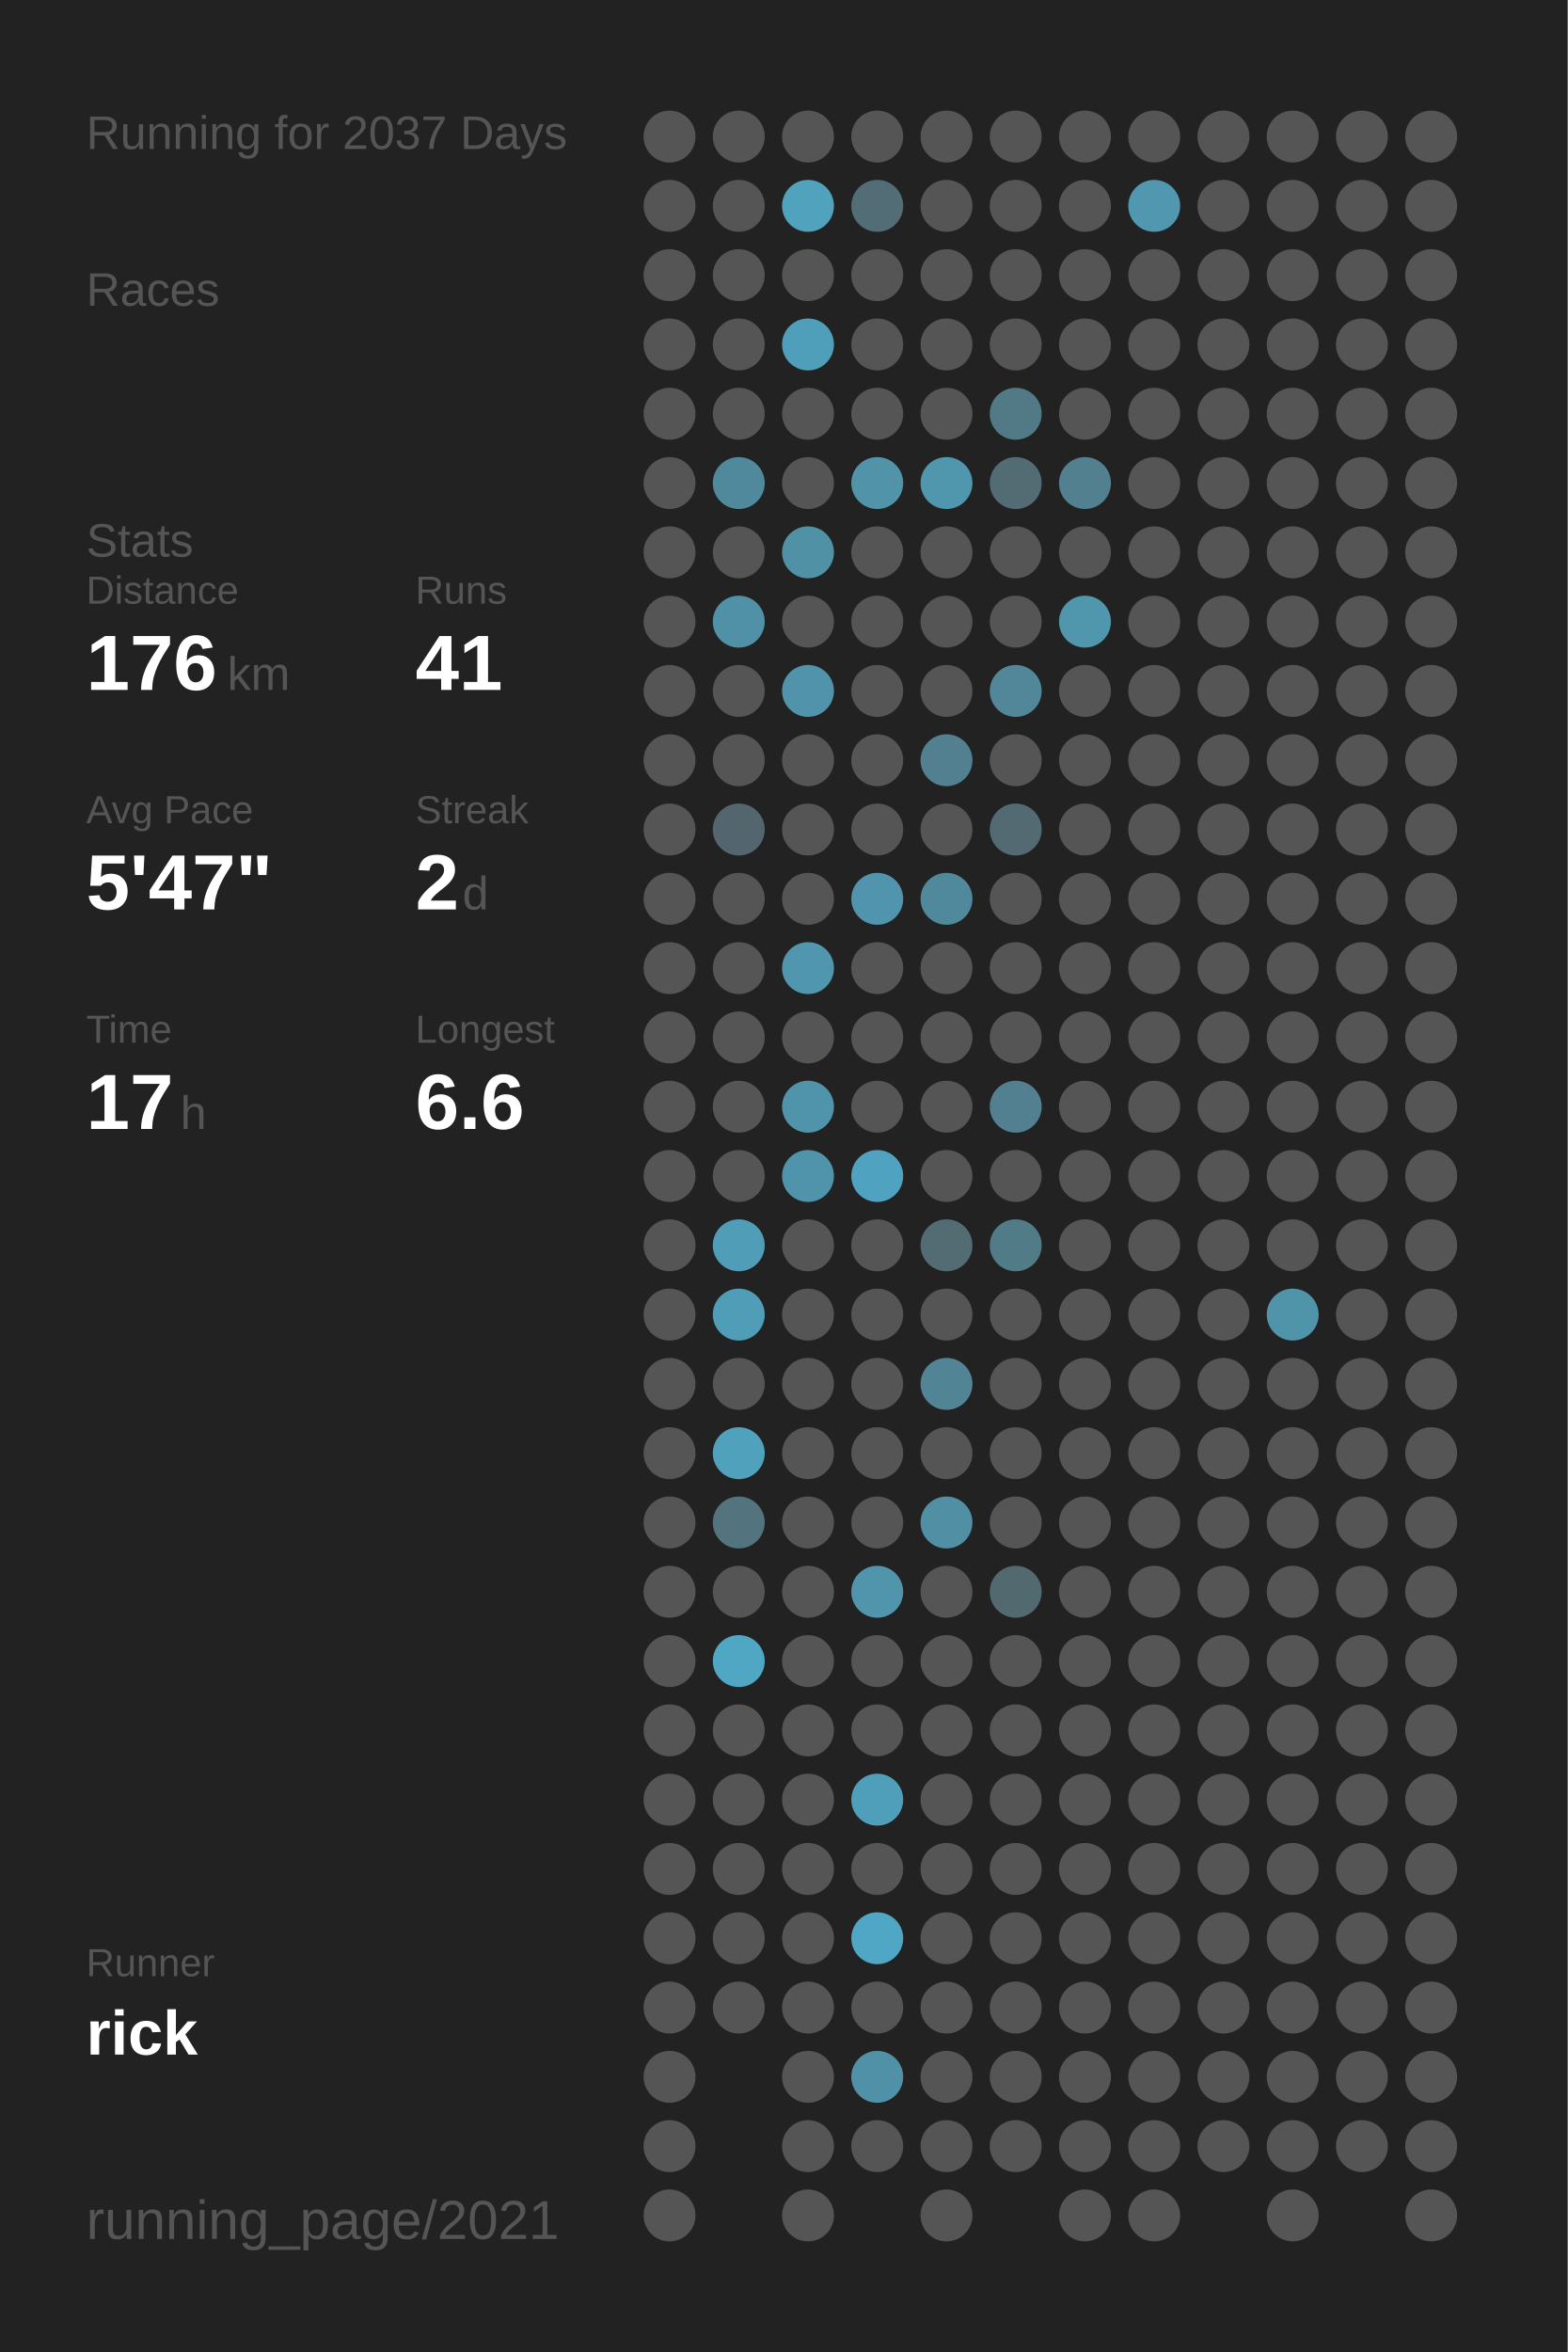
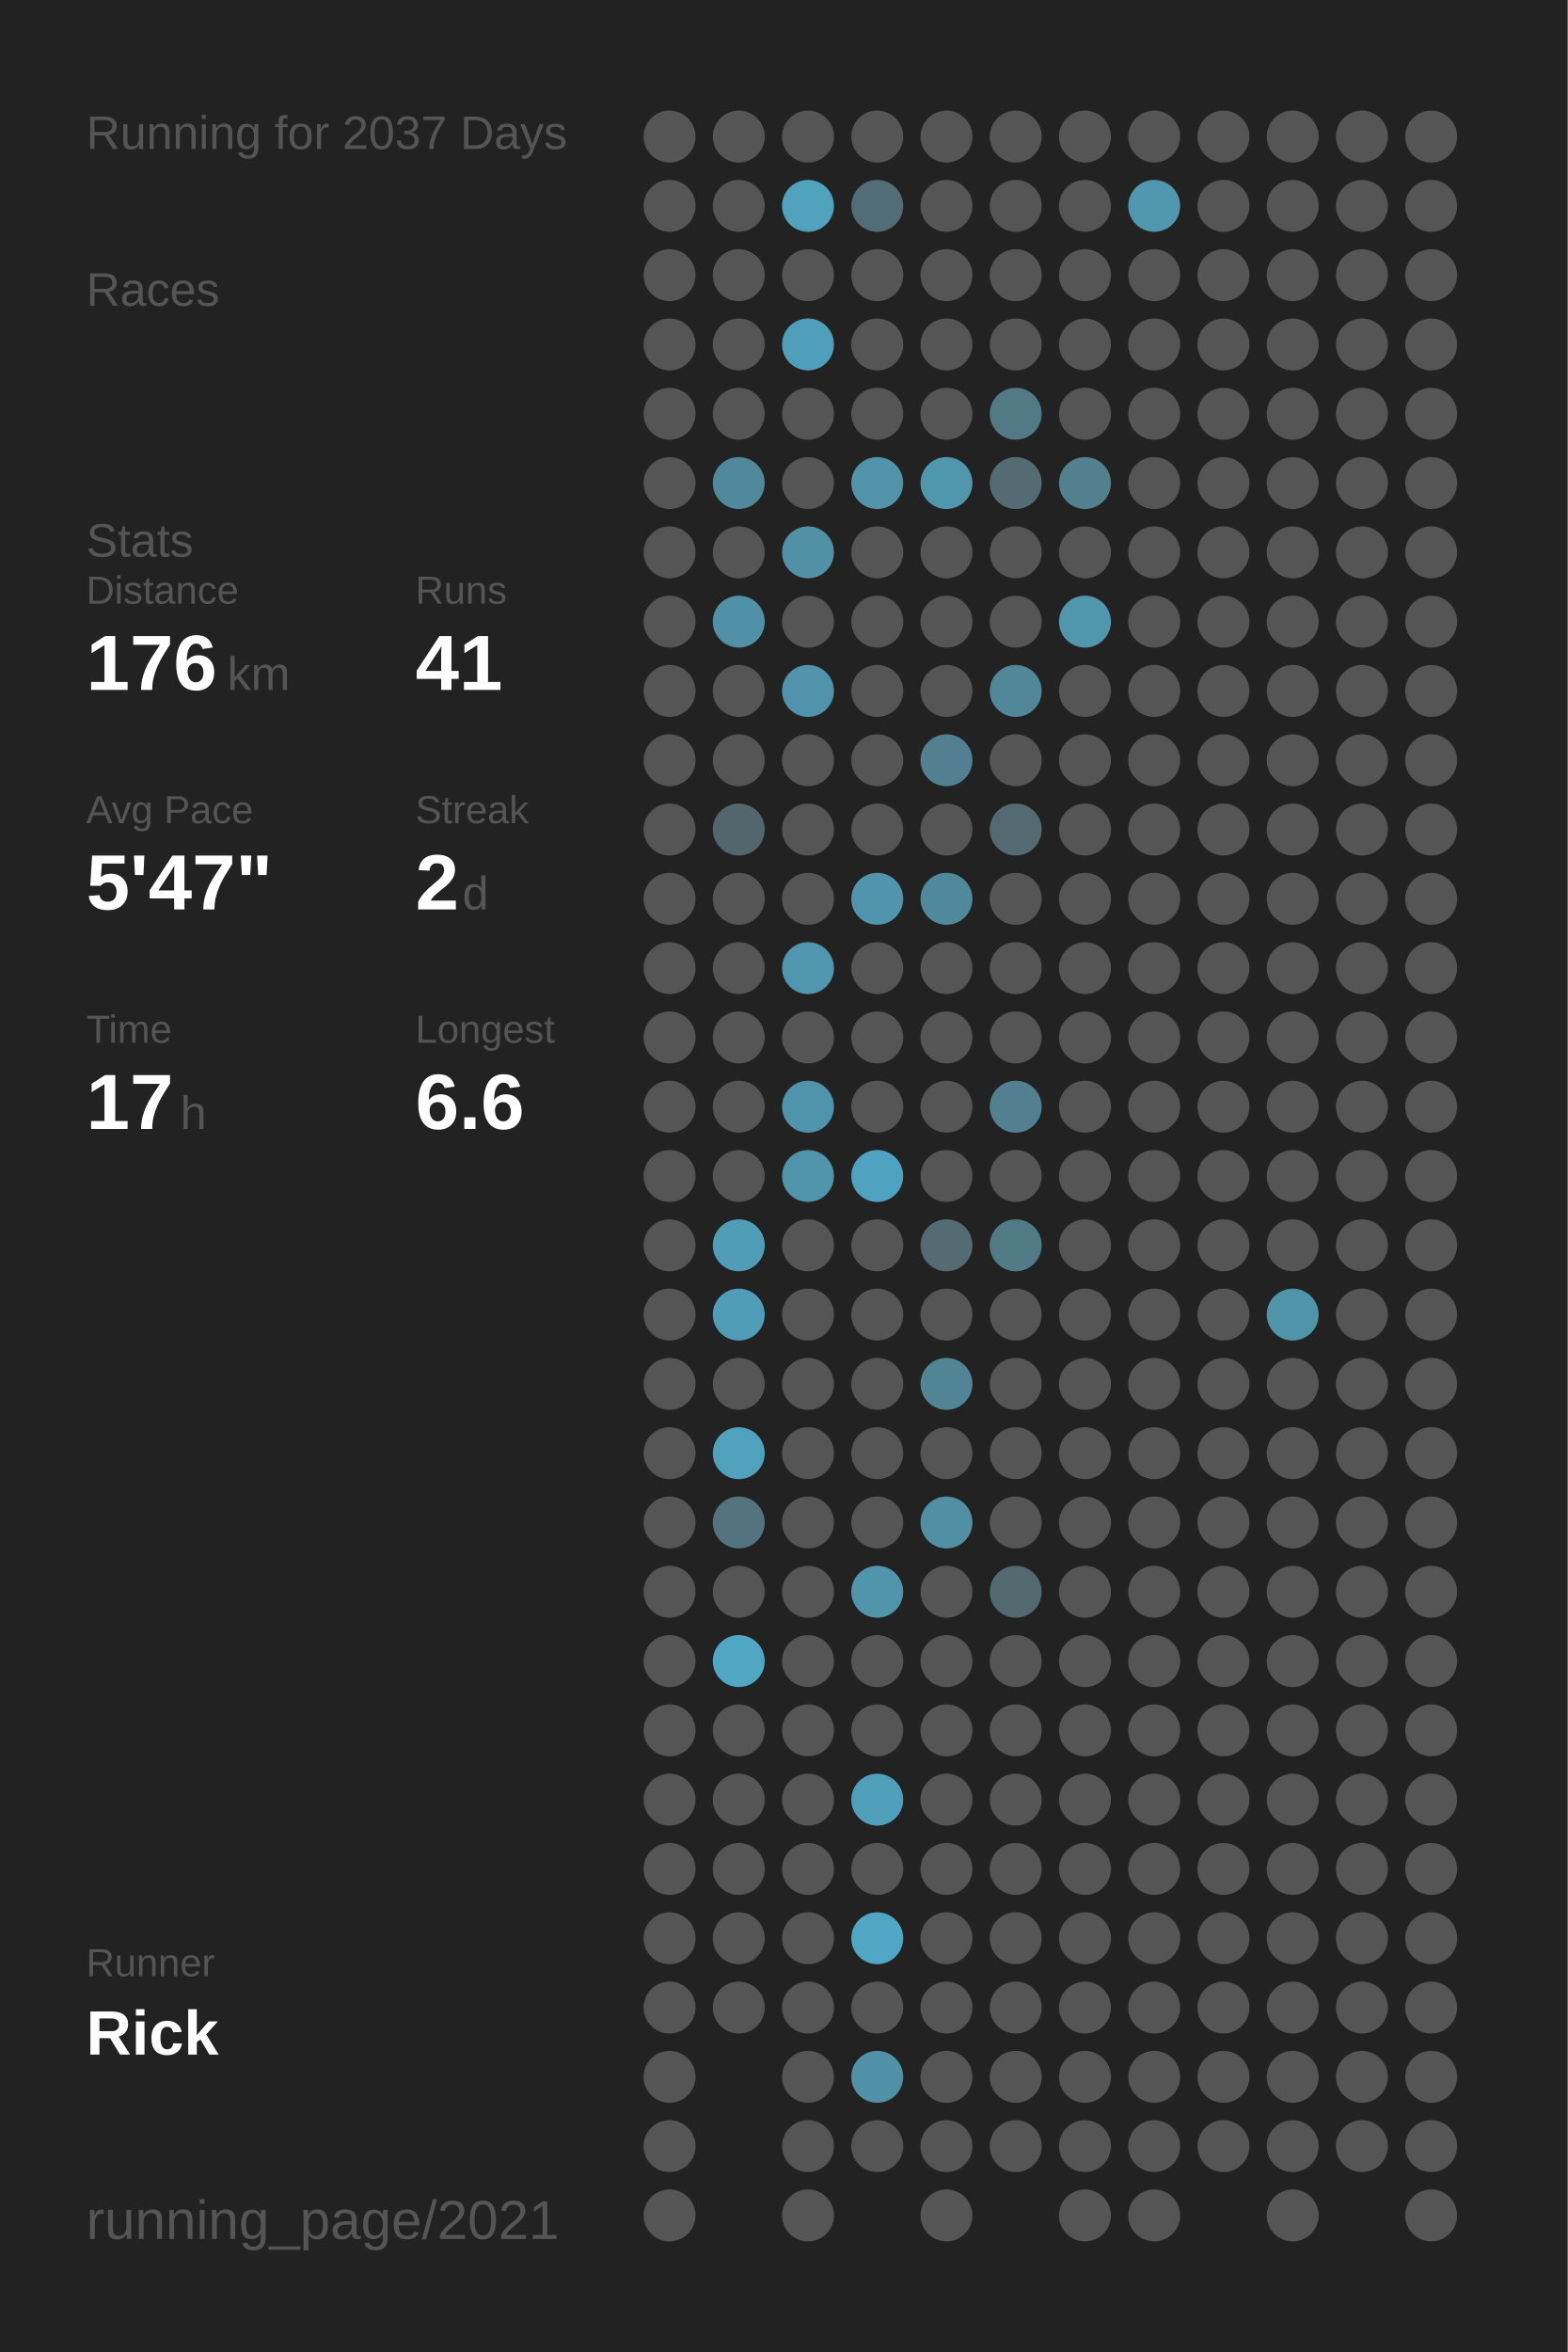
<svg xmlns="http://www.w3.org/2000/svg" baseProfile="full" height="300mm" version="1.1" viewBox="0,0,200,300" width="200mm">
  <defs />
  <rect fill="#222222" height="300" width="200" x="0" y="0" />
  <text fill="#555555" style="font-size:6px; font-family:Arial;" x="11" y="19">Running for 2037 Days</text>
  <text fill="#555555" style="font-size:6px; font-family:Arial;" x="11" y="39">Races</text>
  <text fill="#555555" style="font-size:6px; font-family:Arial;" x="11" y="71">Stats</text>
  <text fill="#555555" style="font-size:5px; font-family:Arial;" x="11" y="77">Distance</text>
  <text fill="#FFFFFF" style="font-size:10px; font-family:Arial; font-weight:bold;" x="11" y="88">176</text>
  <text fill="#555555" style="font-size:6px; font-family:Arial;" x="29" y="88">km</text>
  <text fill="#555555" style="font-size:5px; font-family:Arial;" x="53" y="77">Runs</text>
  <text fill="#FFFFFF" style="font-size:10px; font-family:Arial; font-weight:bold;" x="53" y="88">41</text>
  <text fill="#555555" style="font-size:5px; font-family:Arial;" x="11" y="105">Avg Pace</text>
  <text fill="#FFFFFF" style="font-size:10px; font-family:Arial; font-weight:bold;" x="11" y="116">5'47"</text>
  <text fill="#555555" style="font-size:5px; font-family:Arial;" x="53" y="105">Streak</text>
  <text fill="#FFFFFF" style="font-size:10px; font-family:Arial; font-weight:bold;" x="53" y="116">2</text>
  <text fill="#555555" style="font-size:6px; font-family:Arial;" x="59" y="116">d</text>
  <text fill="#555555" style="font-size:5px; font-family:Arial;" x="11" y="133">Time</text>
  <text fill="#FFFFFF" style="font-size:10px; font-family:Arial; font-weight:bold;" x="11" y="144">17</text>
  <text fill="#555555" style="font-size:6px; font-family:Arial;" x="23" y="144">h</text>
  <text fill="#555555" style="font-size:5px; font-family:Arial;" x="53" y="133">Longest</text>
  <text fill="#FFFFFF" style="font-size:10px; font-family:Arial; font-weight:bold;" x="53" y="144">6.6</text>
  <text fill="#555555" style="font-size:5px; font-family:Arial;" x="11" y="252.065">Runner</text>
-   <text fill="#FFFFFF" style="font-size:8px; font-family:Arial; font-weight:bold;" x="11" y="262.065">rick</text>
+   <text fill="#FFFFFF" style="font-size:8px; font-family:Arial; font-weight:bold;" x="11" y="262.065">Rick</text>
  <text fill="#555555" style="font-size:7px; font-family:Arial;" x="11" y="285.581">running_page/2021</text>
  <circle cx="85.417" cy="17.419" fill="#555555" r="3.312" />
  <circle cx="85.417" cy="26.258" fill="#555555" r="3.312" />
  <circle cx="85.417" cy="35.097" fill="#555555" r="3.312" />
  <circle cx="85.417" cy="43.935" fill="#555555" r="3.312" />
  <circle cx="85.417" cy="52.774" fill="#555555" r="3.312" />
  <circle cx="85.417" cy="61.613" fill="#555555" r="3.312" />
  <circle cx="85.417" cy="70.452" fill="#555555" r="3.312" />
  <circle cx="85.417" cy="79.29" fill="#555555" r="3.312" />
  <circle cx="85.417" cy="88.129" fill="#555555" r="3.312" />
  <circle cx="85.417" cy="96.968" fill="#555555" r="3.312" />
  <circle cx="85.417" cy="105.806" fill="#555555" r="3.312" />
  <circle cx="85.417" cy="114.645" fill="#555555" r="3.312" />
  <circle cx="85.417" cy="123.484" fill="#555555" r="3.312" />
  <circle cx="85.417" cy="132.323" fill="#555555" r="3.312" />
  <circle cx="85.417" cy="141.161" fill="#555555" r="3.312" />
  <circle cx="85.417" cy="150" fill="#555555" r="3.312" />
  <circle cx="85.417" cy="158.839" fill="#555555" r="3.312" />
  <circle cx="85.417" cy="167.677" fill="#555555" r="3.312" />
  <circle cx="85.417" cy="176.516" fill="#555555" r="3.312" />
  <circle cx="85.417" cy="185.355" fill="#555555" r="3.312" />
  <circle cx="85.417" cy="194.194" fill="#555555" r="3.312" />
  <circle cx="85.417" cy="203.032" fill="#555555" r="3.312" />
  <circle cx="85.417" cy="211.871" fill="#555555" r="3.312" />
  <circle cx="85.417" cy="220.71" fill="#555555" r="3.312" />
  <circle cx="85.417" cy="229.548" fill="#555555" r="3.312" />
  <circle cx="85.417" cy="238.387" fill="#555555" r="3.312" />
  <circle cx="85.417" cy="247.226" fill="#555555" r="3.312" />
  <circle cx="85.417" cy="256.065" fill="#555555" r="3.312" />
  <circle cx="85.417" cy="264.903" fill="#555555" r="3.312" />
  <circle cx="85.417" cy="273.742" fill="#555555" r="3.312" />
  <circle cx="85.417" cy="282.581" fill="#555555" r="3.312" />
  <circle cx="94.25" cy="17.419" fill="#555555" r="3.312" />
  <circle cx="94.25" cy="26.258" fill="#555555" r="3.312" />
  <circle cx="94.25" cy="35.097" fill="#555555" r="3.312" />
  <circle cx="94.25" cy="43.935" fill="#555555" r="3.312" />
  <circle cx="94.25" cy="52.774" fill="#555555" r="3.312" />
  <circle cx="94.25" cy="61.613" fill="#51899c" r="3.312" />
  <circle cx="94.25" cy="70.452" fill="#555555" r="3.312" />
  <circle cx="94.25" cy="79.29" fill="#5191a7" r="3.312" />
  <circle cx="94.25" cy="88.129" fill="#555555" r="3.312" />
  <circle cx="94.25" cy="96.968" fill="#555555" r="3.312" />
  <circle cx="94.25" cy="105.806" fill="#53666d" r="3.312" />
  <circle cx="94.25" cy="114.645" fill="#555555" r="3.312" />
  <circle cx="94.25" cy="123.484" fill="#555555" r="3.312" />
  <circle cx="94.25" cy="132.323" fill="#555555" r="3.312" />
  <circle cx="94.25" cy="141.161" fill="#555555" r="3.312" />
  <circle cx="94.25" cy="150" fill="#555555" r="3.312" />
  <circle cx="94.25" cy="158.839" fill="#509db8" r="3.312" />
  <circle cx="94.25" cy="167.677" fill="#509db7" r="3.312" />
  <circle cx="94.25" cy="176.516" fill="#555555" r="3.312" />
  <circle cx="94.25" cy="185.355" fill="#50a1bc" r="3.312" />
  <circle cx="94.25" cy="194.194" fill="#53737e" r="3.312" />
  <circle cx="94.25" cy="203.032" fill="#555555" r="3.312" />
  <circle cx="94.25" cy="211.871" fill="#4fa7c4" r="3.312" />
  <circle cx="94.25" cy="220.71" fill="#555555" r="3.312" />
  <circle cx="94.25" cy="229.548" fill="#555555" r="3.312" />
  <circle cx="94.25" cy="238.387" fill="#555555" r="3.312" />
  <circle cx="94.25" cy="247.226" fill="#555555" r="3.312" />
  <circle cx="94.25" cy="256.065" fill="#555555" r="3.312" />
  <circle cx="103.083" cy="17.419" fill="#555555" r="3.312" />
  <circle cx="103.083" cy="26.258" fill="#50a2bd" r="3.312" />
  <circle cx="103.083" cy="35.097" fill="#555555" r="3.312" />
  <circle cx="103.083" cy="43.935" fill="#509fba" r="3.312" />
  <circle cx="103.083" cy="52.774" fill="#555555" r="3.312" />
  <circle cx="103.083" cy="61.613" fill="#555555" r="3.312" />
  <circle cx="103.083" cy="70.452" fill="#5191a6" r="3.312" />
  <circle cx="103.083" cy="79.29" fill="#555555" r="3.312" />
  <circle cx="103.083" cy="88.129" fill="#5093aa" r="3.312" />
  <circle cx="103.083" cy="96.968" fill="#555555" r="3.312" />
  <circle cx="103.083" cy="105.806" fill="#555555" r="3.312" />
  <circle cx="103.083" cy="114.645" fill="#555555" r="3.312" />
  <circle cx="103.083" cy="123.484" fill="#5096ae" r="3.312" />
  <circle cx="103.083" cy="132.323" fill="#555555" r="3.312" />
  <circle cx="103.083" cy="141.161" fill="#5094ab" r="3.312" />
  <circle cx="103.083" cy="150" fill="#5094ab" r="3.312" />
  <circle cx="103.083" cy="158.839" fill="#555555" r="3.312" />
  <circle cx="103.083" cy="167.677" fill="#555555" r="3.312" />
  <circle cx="103.083" cy="176.516" fill="#555555" r="3.312" />
  <circle cx="103.083" cy="185.355" fill="#555555" r="3.312" />
  <circle cx="103.083" cy="194.194" fill="#555555" r="3.312" />
  <circle cx="103.083" cy="203.032" fill="#555555" r="3.312" />
  <circle cx="103.083" cy="211.871" fill="#555555" r="3.312" />
  <circle cx="103.083" cy="220.71" fill="#555555" r="3.312" />
  <circle cx="103.083" cy="229.548" fill="#555555" r="3.312" />
  <circle cx="103.083" cy="238.387" fill="#555555" r="3.312" />
  <circle cx="103.083" cy="247.226" fill="#555555" r="3.312" />
  <circle cx="103.083" cy="256.065" fill="#555555" r="3.312" />
  <circle cx="103.083" cy="264.903" fill="#555555" r="3.312" />
  <circle cx="103.083" cy="273.742" fill="#555555" r="3.312" />
  <circle cx="103.083" cy="282.581" fill="#555555" r="3.312" />
  <circle cx="111.917" cy="17.419" fill="#555555" r="3.312" />
  <circle cx="111.917" cy="26.258" fill="#536d76" r="3.312" />
  <circle cx="111.917" cy="35.097" fill="#555555" r="3.312" />
  <circle cx="111.917" cy="43.935" fill="#555555" r="3.312" />
  <circle cx="111.917" cy="52.774" fill="#555555" r="3.312" />
  <circle cx="111.917" cy="61.613" fill="#5193a9" r="3.312" />
  <circle cx="111.917" cy="70.452" fill="#555555" r="3.312" />
  <circle cx="111.917" cy="79.29" fill="#555555" r="3.312" />
  <circle cx="111.917" cy="88.129" fill="#555555" r="3.312" />
  <circle cx="111.917" cy="96.968" fill="#555555" r="3.312" />
  <circle cx="111.917" cy="105.806" fill="#555555" r="3.312" />
  <circle cx="111.917" cy="114.645" fill="#5095ad" r="3.312" />
  <circle cx="111.917" cy="123.484" fill="#555555" r="3.312" />
  <circle cx="111.917" cy="132.323" fill="#555555" r="3.312" />
  <circle cx="111.917" cy="141.161" fill="#555555" r="3.312" />
  <circle cx="111.917" cy="150" fill="#4fa3c0" r="3.312" />
  <circle cx="111.917" cy="158.839" fill="#555555" r="3.312" />
  <circle cx="111.917" cy="167.677" fill="#555555" r="3.312" />
  <circle cx="111.917" cy="176.516" fill="#555555" r="3.312" />
  <circle cx="111.917" cy="185.355" fill="#555555" r="3.312" />
  <circle cx="111.917" cy="194.194" fill="#555555" r="3.312" />
  <circle cx="111.917" cy="203.032" fill="#5095ac" r="3.312" />
  <circle cx="111.917" cy="211.871" fill="#555555" r="3.312" />
  <circle cx="111.917" cy="220.71" fill="#555555" r="3.312" />
  <circle cx="111.917" cy="229.548" fill="#509fba" r="3.312" />
  <circle cx="111.917" cy="238.387" fill="#555555" r="3.312" />
  <circle cx="111.917" cy="247.226" fill="#4fa7c5" r="3.312" />
  <circle cx="111.917" cy="256.065" fill="#555555" r="3.312" />
  <circle cx="111.917" cy="264.903" fill="#5191a7" r="3.312" />
  <circle cx="111.917" cy="273.742" fill="#555555" r="3.312" />
  <circle cx="120.75" cy="17.419" fill="#555555" r="3.312" />
  <circle cx="120.75" cy="26.258" fill="#555555" r="3.312" />
  <circle cx="120.75" cy="35.097" fill="#555555" r="3.312" />
  <circle cx="120.75" cy="43.935" fill="#555555" r="3.312" />
  <circle cx="120.75" cy="52.774" fill="#555555" r="3.312" />
  <circle cx="120.75" cy="61.613" fill="#5096ad" r="3.312" />
  <circle cx="120.75" cy="70.452" fill="#555555" r="3.312" />
  <circle cx="120.75" cy="79.29" fill="#555555" r="3.312" />
  <circle cx="120.75" cy="88.129" fill="#555555" r="3.312" />
  <circle cx="120.75" cy="96.968" fill="#528090" r="3.312" />
  <circle cx="120.75" cy="105.806" fill="#555555" r="3.312" />
  <circle cx="120.75" cy="114.645" fill="#51899c" r="3.312" />
  <circle cx="120.75" cy="123.484" fill="#555555" r="3.312" />
  <circle cx="120.75" cy="132.323" fill="#555555" r="3.312" />
  <circle cx="120.75" cy="141.161" fill="#555555" r="3.312" />
  <circle cx="120.75" cy="150" fill="#555555" r="3.312" />
  <circle cx="120.75" cy="158.839" fill="#536b72" r="3.312" />
  <circle cx="120.75" cy="167.677" fill="#555555" r="3.312" />
  <circle cx="120.75" cy="176.516" fill="#518596" r="3.312" />
  <circle cx="120.75" cy="185.355" fill="#555555" r="3.312" />
  <circle cx="120.75" cy="194.194" fill="#518fa4" r="3.312" />
  <circle cx="120.75" cy="203.032" fill="#555555" r="3.312" />
  <circle cx="120.75" cy="211.871" fill="#555555" r="3.312" />
  <circle cx="120.75" cy="220.71" fill="#555555" r="3.312" />
  <circle cx="120.75" cy="229.548" fill="#555555" r="3.312" />
  <circle cx="120.75" cy="238.387" fill="#555555" r="3.312" />
  <circle cx="120.75" cy="247.226" fill="#555555" r="3.312" />
  <circle cx="120.75" cy="256.065" fill="#555555" r="3.312" />
  <circle cx="120.75" cy="264.903" fill="#555555" r="3.312" />
  <circle cx="120.75" cy="273.742" fill="#555555" r="3.312" />
  <circle cx="120.75" cy="282.581" fill="#555555" r="3.312" />
  <circle cx="129.583" cy="17.419" fill="#555555" r="3.312" />
  <circle cx="129.583" cy="26.258" fill="#555555" r="3.312" />
  <circle cx="129.583" cy="35.097" fill="#555555" r="3.312" />
  <circle cx="129.583" cy="43.935" fill="#555555" r="3.312" />
  <circle cx="129.583" cy="52.774" fill="#527986" r="3.312" />
  <circle cx="129.583" cy="61.613" fill="#536c74" r="3.312" />
  <circle cx="129.583" cy="70.452" fill="#555555" r="3.312" />
  <circle cx="129.583" cy="79.29" fill="#555555" r="3.312" />
  <circle cx="129.583" cy="88.129" fill="#518799" r="3.312" />
  <circle cx="129.583" cy="96.968" fill="#555555" r="3.312" />
  <circle cx="129.583" cy="105.806" fill="#536a72" r="3.312" />
  <circle cx="129.583" cy="114.645" fill="#555555" r="3.312" />
  <circle cx="129.583" cy="123.484" fill="#555555" r="3.312" />
  <circle cx="129.583" cy="132.323" fill="#555555" r="3.312" />
  <circle cx="129.583" cy="141.161" fill="#528090" r="3.312" />
  <circle cx="129.583" cy="150" fill="#555555" r="3.312" />
  <circle cx="129.583" cy="158.839" fill="#527b88" r="3.312" />
  <circle cx="129.583" cy="167.677" fill="#555555" r="3.312" />
  <circle cx="129.583" cy="176.516" fill="#555555" r="3.312" />
  <circle cx="129.583" cy="185.355" fill="#555555" r="3.312" />
  <circle cx="129.583" cy="194.194" fill="#555555" r="3.312" />
  <circle cx="129.583" cy="203.032" fill="#536970" r="3.312" />
  <circle cx="129.583" cy="211.871" fill="#555555" r="3.312" />
  <circle cx="129.583" cy="220.71" fill="#555555" r="3.312" />
  <circle cx="129.583" cy="229.548" fill="#555555" r="3.312" />
  <circle cx="129.583" cy="238.387" fill="#555555" r="3.312" />
  <circle cx="129.583" cy="247.226" fill="#555555" r="3.312" />
  <circle cx="129.583" cy="256.065" fill="#555555" r="3.312" />
  <circle cx="129.583" cy="264.903" fill="#555555" r="3.312" />
  <circle cx="129.583" cy="273.742" fill="#555555" r="3.312" />
  <circle cx="138.417" cy="17.419" fill="#555555" r="3.312" />
  <circle cx="138.417" cy="26.258" fill="#555555" r="3.312" />
  <circle cx="138.417" cy="35.097" fill="#555555" r="3.312" />
  <circle cx="138.417" cy="43.935" fill="#555555" r="3.312" />
  <circle cx="138.417" cy="52.774" fill="#555555" r="3.312" />
  <circle cx="138.417" cy="61.613" fill="#52808f" r="3.312" />
  <circle cx="138.417" cy="70.452" fill="#555555" r="3.312" />
  <circle cx="138.417" cy="79.29" fill="#5096ad" r="3.312" />
  <circle cx="138.417" cy="88.129" fill="#555555" r="3.312" />
  <circle cx="138.417" cy="96.968" fill="#555555" r="3.312" />
  <circle cx="138.417" cy="105.806" fill="#555555" r="3.312" />
  <circle cx="138.417" cy="114.645" fill="#555555" r="3.312" />
  <circle cx="138.417" cy="123.484" fill="#555555" r="3.312" />
  <circle cx="138.417" cy="132.323" fill="#555555" r="3.312" />
  <circle cx="138.417" cy="141.161" fill="#555555" r="3.312" />
  <circle cx="138.417" cy="150" fill="#555555" r="3.312" />
  <circle cx="138.417" cy="158.839" fill="#555555" r="3.312" />
  <circle cx="138.417" cy="167.677" fill="#555555" r="3.312" />
  <circle cx="138.417" cy="176.516" fill="#555555" r="3.312" />
  <circle cx="138.417" cy="185.355" fill="#555555" r="3.312" />
  <circle cx="138.417" cy="194.194" fill="#555555" r="3.312" />
  <circle cx="138.417" cy="203.032" fill="#555555" r="3.312" />
  <circle cx="138.417" cy="211.871" fill="#555555" r="3.312" />
  <circle cx="138.417" cy="220.71" fill="#555555" r="3.312" />
  <circle cx="138.417" cy="229.548" fill="#555555" r="3.312" />
  <circle cx="138.417" cy="238.387" fill="#555555" r="3.312" />
  <circle cx="138.417" cy="247.226" fill="#555555" r="3.312" />
  <circle cx="138.417" cy="256.065" fill="#555555" r="3.312" />
  <circle cx="138.417" cy="264.903" fill="#555555" r="3.312" />
  <circle cx="138.417" cy="273.742" fill="#555555" r="3.312" />
  <circle cx="138.417" cy="282.581" fill="#555555" r="3.312" />
  <circle cx="147.25" cy="17.419" fill="#555555" r="3.312" />
  <circle cx="147.25" cy="26.258" fill="#5097af" r="3.312" />
  <circle cx="147.25" cy="35.097" fill="#555555" r="3.312" />
  <circle cx="147.25" cy="43.935" fill="#555555" r="3.312" />
  <circle cx="147.25" cy="52.774" fill="#555555" r="3.312" />
  <circle cx="147.25" cy="61.613" fill="#555555" r="3.312" />
  <circle cx="147.25" cy="70.452" fill="#555555" r="3.312" />
  <circle cx="147.25" cy="79.29" fill="#555555" r="3.312" />
  <circle cx="147.25" cy="88.129" fill="#555555" r="3.312" />
  <circle cx="147.25" cy="96.968" fill="#555555" r="3.312" />
  <circle cx="147.25" cy="105.806" fill="#555555" r="3.312" />
  <circle cx="147.25" cy="114.645" fill="#555555" r="3.312" />
  <circle cx="147.25" cy="123.484" fill="#555555" r="3.312" />
  <circle cx="147.25" cy="132.323" fill="#555555" r="3.312" />
  <circle cx="147.25" cy="141.161" fill="#555555" r="3.312" />
  <circle cx="147.25" cy="150" fill="#555555" r="3.312" />
  <circle cx="147.25" cy="158.839" fill="#555555" r="3.312" />
  <circle cx="147.25" cy="167.677" fill="#555555" r="3.312" />
  <circle cx="147.25" cy="176.516" fill="#555555" r="3.312" />
  <circle cx="147.25" cy="185.355" fill="#555555" r="3.312" />
  <circle cx="147.25" cy="194.194" fill="#555555" r="3.312" />
  <circle cx="147.25" cy="203.032" fill="#555555" r="3.312" />
  <circle cx="147.25" cy="211.871" fill="#555555" r="3.312" />
  <circle cx="147.25" cy="220.71" fill="#555555" r="3.312" />
  <circle cx="147.25" cy="229.548" fill="#555555" r="3.312" />
  <circle cx="147.25" cy="238.387" fill="#555555" r="3.312" />
  <circle cx="147.25" cy="247.226" fill="#555555" r="3.312" />
  <circle cx="147.25" cy="256.065" fill="#555555" r="3.312" />
  <circle cx="147.25" cy="264.903" fill="#555555" r="3.312" />
  <circle cx="147.25" cy="273.742" fill="#555555" r="3.312" />
  <circle cx="147.25" cy="282.581" fill="#555555" r="3.312" />
  <circle cx="156.083" cy="17.419" fill="#555555" r="3.312" />
  <circle cx="156.083" cy="26.258" fill="#555555" r="3.312" />
  <circle cx="156.083" cy="35.097" fill="#555555" r="3.312" />
  <circle cx="156.083" cy="43.935" fill="#555555" r="3.312" />
  <circle cx="156.083" cy="52.774" fill="#555555" r="3.312" />
  <circle cx="156.083" cy="61.613" fill="#555555" r="3.312" />
  <circle cx="156.083" cy="70.452" fill="#555555" r="3.312" />
  <circle cx="156.083" cy="79.29" fill="#555555" r="3.312" />
  <circle cx="156.083" cy="88.129" fill="#555555" r="3.312" />
  <circle cx="156.083" cy="96.968" fill="#555555" r="3.312" />
  <circle cx="156.083" cy="105.806" fill="#555555" r="3.312" />
  <circle cx="156.083" cy="114.645" fill="#555555" r="3.312" />
  <circle cx="156.083" cy="123.484" fill="#555555" r="3.312" />
  <circle cx="156.083" cy="132.323" fill="#555555" r="3.312" />
  <circle cx="156.083" cy="141.161" fill="#555555" r="3.312" />
  <circle cx="156.083" cy="150" fill="#555555" r="3.312" />
  <circle cx="156.083" cy="158.839" fill="#555555" r="3.312" />
  <circle cx="156.083" cy="167.677" fill="#555555" r="3.312" />
  <circle cx="156.083" cy="176.516" fill="#555555" r="3.312" />
  <circle cx="156.083" cy="185.355" fill="#555555" r="3.312" />
  <circle cx="156.083" cy="194.194" fill="#555555" r="3.312" />
  <circle cx="156.083" cy="203.032" fill="#555555" r="3.312" />
  <circle cx="156.083" cy="211.871" fill="#555555" r="3.312" />
  <circle cx="156.083" cy="220.71" fill="#555555" r="3.312" />
  <circle cx="156.083" cy="229.548" fill="#555555" r="3.312" />
  <circle cx="156.083" cy="238.387" fill="#555555" r="3.312" />
  <circle cx="156.083" cy="247.226" fill="#555555" r="3.312" />
  <circle cx="156.083" cy="256.065" fill="#555555" r="3.312" />
  <circle cx="156.083" cy="264.903" fill="#555555" r="3.312" />
  <circle cx="156.083" cy="273.742" fill="#555555" r="3.312" />
  <circle cx="164.917" cy="17.419" fill="#555555" r="3.312" />
  <circle cx="164.917" cy="26.258" fill="#555555" r="3.312" />
  <circle cx="164.917" cy="35.097" fill="#555555" r="3.312" />
  <circle cx="164.917" cy="43.935" fill="#555555" r="3.312" />
  <circle cx="164.917" cy="52.774" fill="#555555" r="3.312" />
  <circle cx="164.917" cy="61.613" fill="#555555" r="3.312" />
  <circle cx="164.917" cy="70.452" fill="#555555" r="3.312" />
  <circle cx="164.917" cy="79.29" fill="#555555" r="3.312" />
  <circle cx="164.917" cy="88.129" fill="#555555" r="3.312" />
  <circle cx="164.917" cy="96.968" fill="#555555" r="3.312" />
  <circle cx="164.917" cy="105.806" fill="#555555" r="3.312" />
  <circle cx="164.917" cy="114.645" fill="#555555" r="3.312" />
  <circle cx="164.917" cy="123.484" fill="#555555" r="3.312" />
  <circle cx="164.917" cy="132.323" fill="#555555" r="3.312" />
  <circle cx="164.917" cy="141.161" fill="#555555" r="3.312" />
  <circle cx="164.917" cy="150" fill="#555555" r="3.312" />
  <circle cx="164.917" cy="158.839" fill="#555555" r="3.312" />
  <circle cx="164.917" cy="167.677" fill="#5094aa" r="3.312" />
  <circle cx="164.917" cy="176.516" fill="#555555" r="3.312" />
  <circle cx="164.917" cy="185.355" fill="#555555" r="3.312" />
  <circle cx="164.917" cy="194.194" fill="#555555" r="3.312" />
  <circle cx="164.917" cy="203.032" fill="#555555" r="3.312" />
  <circle cx="164.917" cy="211.871" fill="#555555" r="3.312" />
  <circle cx="164.917" cy="220.71" fill="#555555" r="3.312" />
  <circle cx="164.917" cy="229.548" fill="#555555" r="3.312" />
  <circle cx="164.917" cy="238.387" fill="#555555" r="3.312" />
  <circle cx="164.917" cy="247.226" fill="#555555" r="3.312" />
  <circle cx="164.917" cy="256.065" fill="#555555" r="3.312" />
  <circle cx="164.917" cy="264.903" fill="#555555" r="3.312" />
  <circle cx="164.917" cy="273.742" fill="#555555" r="3.312" />
  <circle cx="164.917" cy="282.581" fill="#555555" r="3.312" />
  <circle cx="173.75" cy="17.419" fill="#555555" r="3.312" />
  <circle cx="173.75" cy="26.258" fill="#555555" r="3.312" />
  <circle cx="173.75" cy="35.097" fill="#555555" r="3.312" />
  <circle cx="173.75" cy="43.935" fill="#555555" r="3.312" />
  <circle cx="173.75" cy="52.774" fill="#555555" r="3.312" />
  <circle cx="173.75" cy="61.613" fill="#555555" r="3.312" />
  <circle cx="173.75" cy="70.452" fill="#555555" r="3.312" />
  <circle cx="173.75" cy="79.29" fill="#555555" r="3.312" />
  <circle cx="173.75" cy="88.129" fill="#555555" r="3.312" />
  <circle cx="173.75" cy="96.968" fill="#555555" r="3.312" />
  <circle cx="173.75" cy="105.806" fill="#555555" r="3.312" />
  <circle cx="173.75" cy="114.645" fill="#555555" r="3.312" />
  <circle cx="173.75" cy="123.484" fill="#555555" r="3.312" />
  <circle cx="173.75" cy="132.323" fill="#555555" r="3.312" />
  <circle cx="173.75" cy="141.161" fill="#555555" r="3.312" />
  <circle cx="173.75" cy="150" fill="#555555" r="3.312" />
  <circle cx="173.75" cy="158.839" fill="#555555" r="3.312" />
  <circle cx="173.75" cy="167.677" fill="#555555" r="3.312" />
  <circle cx="173.75" cy="176.516" fill="#555555" r="3.312" />
  <circle cx="173.75" cy="185.355" fill="#555555" r="3.312" />
  <circle cx="173.75" cy="194.194" fill="#555555" r="3.312" />
  <circle cx="173.75" cy="203.032" fill="#555555" r="3.312" />
  <circle cx="173.75" cy="211.871" fill="#555555" r="3.312" />
  <circle cx="173.75" cy="220.71" fill="#555555" r="3.312" />
  <circle cx="173.75" cy="229.548" fill="#555555" r="3.312" />
  <circle cx="173.75" cy="238.387" fill="#555555" r="3.312" />
  <circle cx="173.75" cy="247.226" fill="#555555" r="3.312" />
  <circle cx="173.75" cy="256.065" fill="#555555" r="3.312" />
  <circle cx="173.75" cy="264.903" fill="#555555" r="3.312" />
  <circle cx="173.75" cy="273.742" fill="#555555" r="3.312" />
  <circle cx="182.583" cy="17.419" fill="#555555" r="3.312" />
  <circle cx="182.583" cy="26.258" fill="#555555" r="3.312" />
  <circle cx="182.583" cy="35.097" fill="#555555" r="3.312" />
  <circle cx="182.583" cy="43.935" fill="#555555" r="3.312" />
  <circle cx="182.583" cy="52.774" fill="#555555" r="3.312" />
  <circle cx="182.583" cy="61.613" fill="#555555" r="3.312" />
  <circle cx="182.583" cy="70.452" fill="#555555" r="3.312" />
  <circle cx="182.583" cy="79.29" fill="#555555" r="3.312" />
  <circle cx="182.583" cy="88.129" fill="#555555" r="3.312" />
  <circle cx="182.583" cy="96.968" fill="#555555" r="3.312" />
  <circle cx="182.583" cy="105.806" fill="#555555" r="3.312" />
  <circle cx="182.583" cy="114.645" fill="#555555" r="3.312" />
  <circle cx="182.583" cy="123.484" fill="#555555" r="3.312" />
  <circle cx="182.583" cy="132.323" fill="#555555" r="3.312" />
  <circle cx="182.583" cy="141.161" fill="#555555" r="3.312" />
  <circle cx="182.583" cy="150" fill="#555555" r="3.312" />
  <circle cx="182.583" cy="158.839" fill="#555555" r="3.312" />
  <circle cx="182.583" cy="167.677" fill="#555555" r="3.312" />
  <circle cx="182.583" cy="176.516" fill="#555555" r="3.312" />
  <circle cx="182.583" cy="185.355" fill="#555555" r="3.312" />
  <circle cx="182.583" cy="194.194" fill="#555555" r="3.312" />
  <circle cx="182.583" cy="203.032" fill="#555555" r="3.312" />
  <circle cx="182.583" cy="211.871" fill="#555555" r="3.312" />
  <circle cx="182.583" cy="220.71" fill="#555555" r="3.312" />
  <circle cx="182.583" cy="229.548" fill="#555555" r="3.312" />
  <circle cx="182.583" cy="238.387" fill="#555555" r="3.312" />
  <circle cx="182.583" cy="247.226" fill="#555555" r="3.312" />
  <circle cx="182.583" cy="256.065" fill="#555555" r="3.312" />
  <circle cx="182.583" cy="264.903" fill="#555555" r="3.312" />
  <circle cx="182.583" cy="273.742" fill="#555555" r="3.312" />
  <circle cx="182.583" cy="282.581" fill="#555555" r="3.312" />
</svg>
